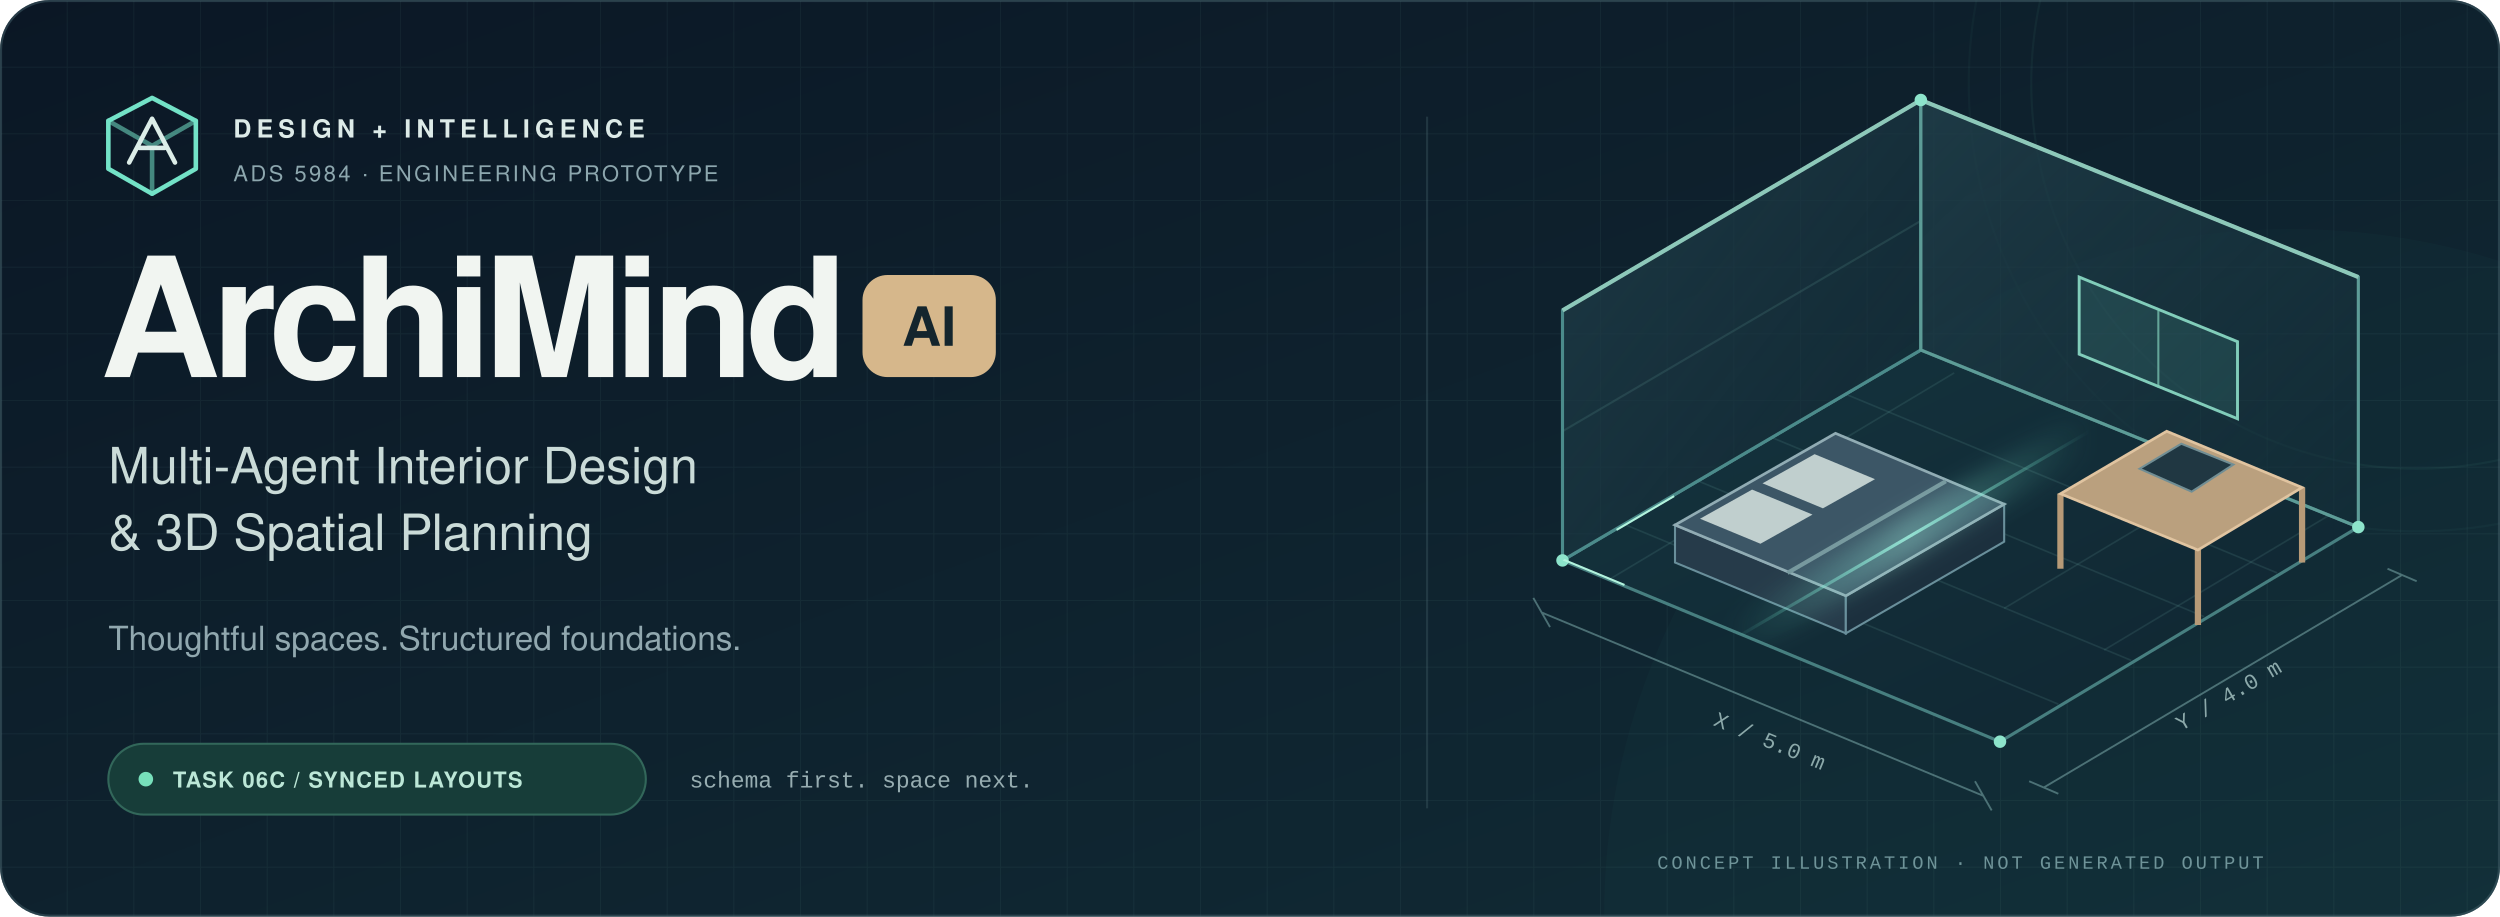
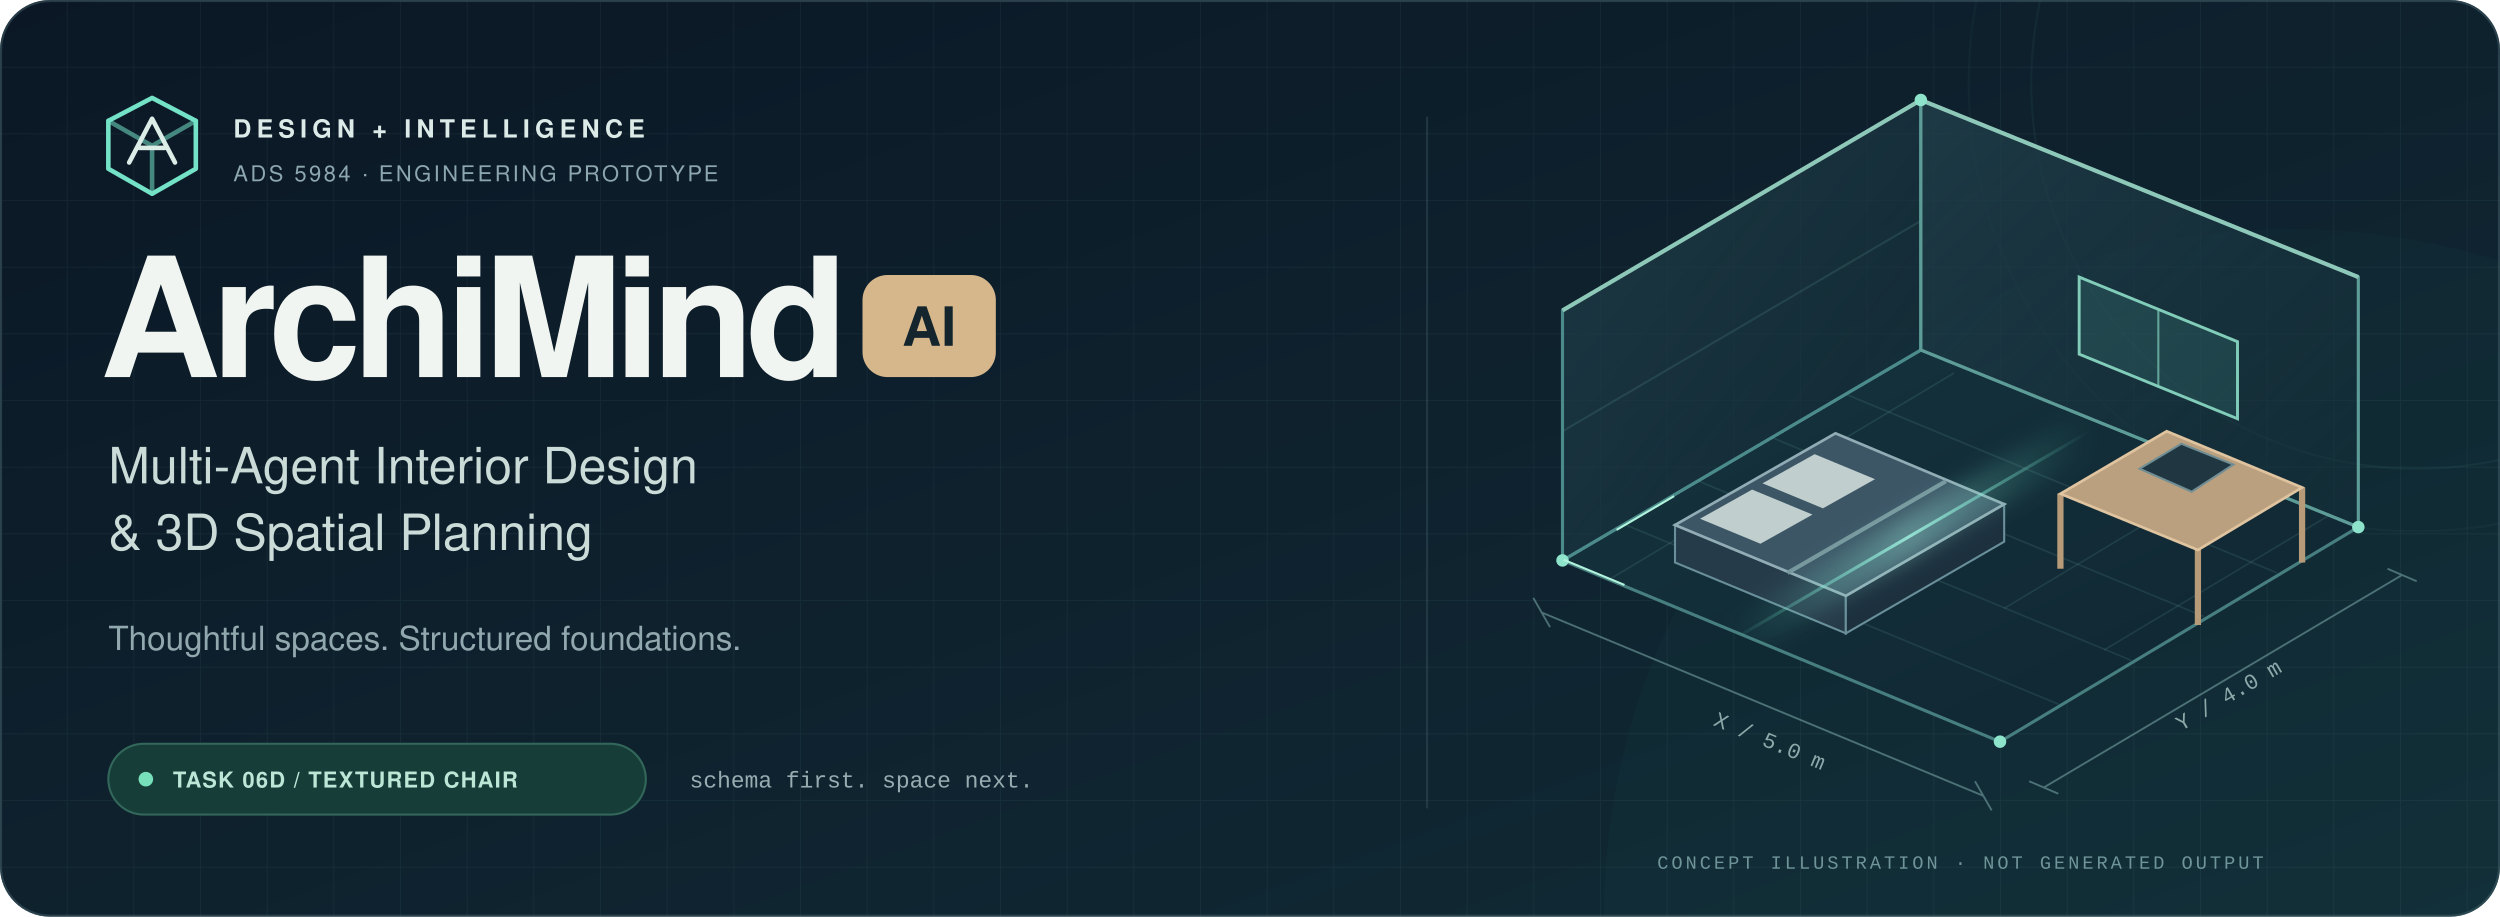
<svg xmlns="http://www.w3.org/2000/svg" width="1200" height="440" viewBox="0 0 1200 440" role="img" aria-labelledby="title description">
  <defs>
    <linearGradient id="background" x2="1" y2="1">
      <stop stop-color="#0B1725" />
      <stop offset="1" stop-color="#112C36" />
    </linearGradient>
    <linearGradient id="floor-fill" x2="1" y2="1">
      <stop stop-color="#14343E" />
      <stop offset="1" stop-color="#102531" />
    </linearGradient>
    <linearGradient id="wall-fill" x2="1" y2="1">
      <stop stop-color="#21404B" stop-opacity="0.8" />
      <stop offset="1" stop-color="#142E39" stop-opacity="0.5" />
    </linearGradient>
    <linearGradient id="scan" x2="1">
      <stop stop-color="#60DEC4" stop-opacity="0" />
      <stop offset="0.5" stop-color="#A2F6E3" />
      <stop offset="1" stop-color="#60DEC4" stop-opacity="0" />
    </linearGradient>
    <pattern id="grid" width="32" height="32" patternUnits="userSpaceOnUse">
      <path d="M32 0H0V32" fill="none" stroke="#7CABA8" stroke-opacity="0.07" />
    </pattern>
    <clipPath id="frame">
      <rect width="1200" height="440" rx="24" />
    </clipPath>
    <clipPath id="floor">
      <path d="M750 269 960 356 1132 253 922 168Z" />
    </clipPath>
    <filter id="glow" x="-100%" y="-100%" width="300%" height="300%">
      <feGaussianBlur stdDeviation="5" />
    </filter>
  </defs>
  <style>
    text { font-family: -apple-system, BlinkMacSystemFont, 'Segoe UI', Helvetica, Arial, sans-serif; }
    .mono { font-family: 'SFMono-Regular', Consolas, 'Liberation Mono', monospace; }
    @media (prefers-reduced-motion: reduce) { .motion { display: none; } }
  </style>
  <g clip-path="url(#frame)">
    <rect width="1200" height="440" fill="url(#background)" />
    <rect width="1200" height="440" fill="url(#grid)" />
    <circle cx="1100" cy="440" r="330" fill="#2A8C7A" opacity="0.045" />
    <circle cx="1160" cy="40" r="185" fill="none" stroke="#72CAB6" stroke-opacity="0.06" />
    <circle cx="1160" cy="40" r="215" fill="none" stroke="#72CAB6" stroke-opacity="0.04" />
    <path d="M685 56V388" stroke="#45616A" stroke-opacity="0.35" />
    <g transform="translate(52 47)" fill="none" stroke="#73E2C7" stroke-width="2.2" stroke-linecap="round" stroke-linejoin="round">
      <path d="M0 11 21 0 42 11V34L21 46 0 34Z" />
      <path d="M0 11 21 23 42 11M21 23V46" opacity="0.55" />
      <path d="m10 31 11-21 11 21M15 24h12" stroke="#DCEDE8" />
    </g>
    <text x="112" y="66" fill="#DDEBE8" font-size="12" font-weight="600" letter-spacing="2.5">DESIGN + INTELLIGENCE</text>
    <text x="112" y="87" fill="#8DA7AE" font-size="10.5" letter-spacing="1.2">ADS 5984 · ENGINEERING PROTOTYPE</text>
    <text x="48" y="181" fill="#F1F5F1" font-size="80" font-weight="700" letter-spacing="-4">ArchiMind</text>
    <rect x="414" y="132" width="64" height="49" rx="12" fill="#D6B78B" />
    <text x="446" y="166" fill="#14252D" font-size="26" font-weight="700" text-anchor="middle">AI</text>
    <text x="52" y="232" fill="#CADBD8" font-size="24">Multi-Agent Interior Design</text>
    <text x="52" y="264" fill="#CADBD8" font-size="24">&amp; 3D Spatial Planning</text>
    <text x="52" y="312" fill="#91A8AF" font-size="16">Thoughtful spaces. Structured foundations.</text>
    <rect x="52" y="357" width="258" height="34" rx="17" fill="#173D39" stroke="#32675A" />
    <circle cx="70" cy="374" r="3.5" fill="#77E0BB" />
-     <text x="83" y="378" fill="#BCE7D7" font-size="10.5" font-weight="600" letter-spacing="0.6">TASK 06C / SYNCED LAYOUTS</text>
+     <text x="83" y="378" fill="#BCE7D7" font-size="10.5" font-weight="600" letter-spacing="0.6">TASK 06D / TEXTURED CHAIR</text>
    <text x="331" y="378" fill="#97ADB1" font-size="11" class="mono">schema first. space next.</text>
    <path d="M750 269 960 356 1132 253 922 168Z" fill="url(#floor-fill)" stroke="#477F80" stroke-width="1.5" />
    <g clip-path="url(#floor)" fill="none" stroke="#72B5AC" stroke-opacity="0.14" stroke-width="0.8">
      <path d="m766 282 172-103m24 113 172-103m-124 123 172-103m-124 123 172-103m-124 123 172-103" />
      <path d="m778 251 210 87m-175-108 210 87m-175-108 210 87m-175-108 210 87" />
    </g>
    <path d="M750 269V149L922 48V168Z" fill="url(#wall-fill)" stroke="#4B8B8B" stroke-width="1.5" />
    <path d="M922 168V48L1132 133V253Z" fill="url(#wall-fill)" stroke="#5D9C97" stroke-width="1.5" />
    <path d="M750 149 922 48 1132 133" fill="none" stroke="#8DC8B9" stroke-width="2" />
    <path d="M998 133 1074 164V201L998 170Z" fill="#69CABB" fill-opacity="0.13" stroke="#81CDBA" stroke-width="1.4" />
    <path d="M1036 149V186" stroke="#81CDBA" stroke-opacity="0.7" />
    <path d="M750 207 922 106" fill="none" stroke="#588D8A" stroke-opacity="0.22" />
    <path d="M804 252V270L886 304V286Z" fill="#263B4A" stroke="#698F9B" />
    <path d="M886 286V304L962 260V242Z" fill="#1C303E" stroke="#698F9B" />
    <path d="M804 252 881 208 962 242 886 286Z" fill="#3C5666" stroke="#91ACB4" stroke-width="1.3" />
    <path d="M816 249 841 235 870 247 845 261Z" fill="#C0CFCE" />
    <path d="M846 232 871 218 900 230 875 244Z" fill="#C0CFCE" />
    <path d="M858 275 934 231" stroke="#77979D" stroke-width="2" />
    <path d="M989 237V273M1055 264V300M1105 234V270" fill="none" stroke="#B79A77" stroke-width="3" />
    <path d="M989 237 1040 207 1105 234 1055 264Z" fill="#BAA07E" stroke="#E0C4A0" stroke-width="1.3" />
    <path d="M1027 225 1047 213 1072 223 1052 236Z" fill="#203742" stroke="#718E94" />
    <g fill="none" stroke="#658F91" stroke-width="0.9" opacity="0.7">
      <path d="M740 294 952 382M736 287l8 14m204 74 8 14M981 378l172-102m-179 99 14 6m158-108 14 6" />
    </g>
    <text x="822" y="348" fill="#8CA9AA" font-size="10.5" class="mono" transform="rotate(22.5 822 348)">X / 5.0 m</text>
    <text x="1047" y="351" fill="#8CA9AA" font-size="10.5" class="mono" transform="rotate(-30.5 1047 351)">Y / 4.0 m</text>
    <g fill="#8DE4CB">
      <circle cx="750" cy="269" r="3" />
      <circle cx="960" cy="356" r="3" />
      <circle cx="1132" cy="253" r="3" />
      <circle cx="922" cy="48" r="3" />
    </g>
    <g class="motion" clip-path="url(#floor)">
      <path d="M830 308 1003 207" fill="none" stroke="url(#scan)" stroke-width="18" opacity="0.35" filter="url(#glow)">
        <animateTransform attributeName="transform" type="translate" values="-150 -62;150 62;-150 -62" dur="9s" repeatCount="indefinite" />
      </path>
      <path d="M830 308 1003 207" fill="none" stroke="url(#scan)" stroke-width="1.5" opacity="0.8">
        <animateTransform attributeName="transform" type="translate" values="-150 -62;150 62;-150 -62" dur="9s" repeatCount="indefinite" />
      </path>
      <path d="M750 269 960 356 1132 253 922 168Z" fill="none" stroke="#B2F3DD" stroke-width="2" stroke-dasharray="32 760">
        <animate attributeName="stroke-dashoffset" from="0" to="-1584" dur="12s" repeatCount="indefinite" />
      </path>
    </g>
    <g class="motion" fill="none" stroke="#8DE4CB">
      <circle cx="960" cy="356" r="3" opacity="0">
        <animate attributeName="r" values="3;16" dur="4s" repeatCount="indefinite" />
        <animate attributeName="opacity" values="0.55;0" dur="4s" repeatCount="indefinite" />
      </circle>
      <circle cx="922" cy="48" r="3" opacity="0">
        <animate attributeName="r" values="3;13" begin="2s" dur="4s" repeatCount="indefinite" />
        <animate attributeName="opacity" values="0.5;0" begin="2s" dur="4s" repeatCount="indefinite" />
      </circle>
    </g>
    <text x="941" y="417" fill="#6F9499" font-size="9" text-anchor="middle" letter-spacing="1.4" class="mono">CONCEPT ILLUSTRATION · NOT GENERATED OUTPUT</text>
    <rect x="0.5" y="0.5" width="1199" height="439" rx="23.5" fill="none" stroke="#45616A" stroke-opacity="0.5" />
  </g>
</svg>
